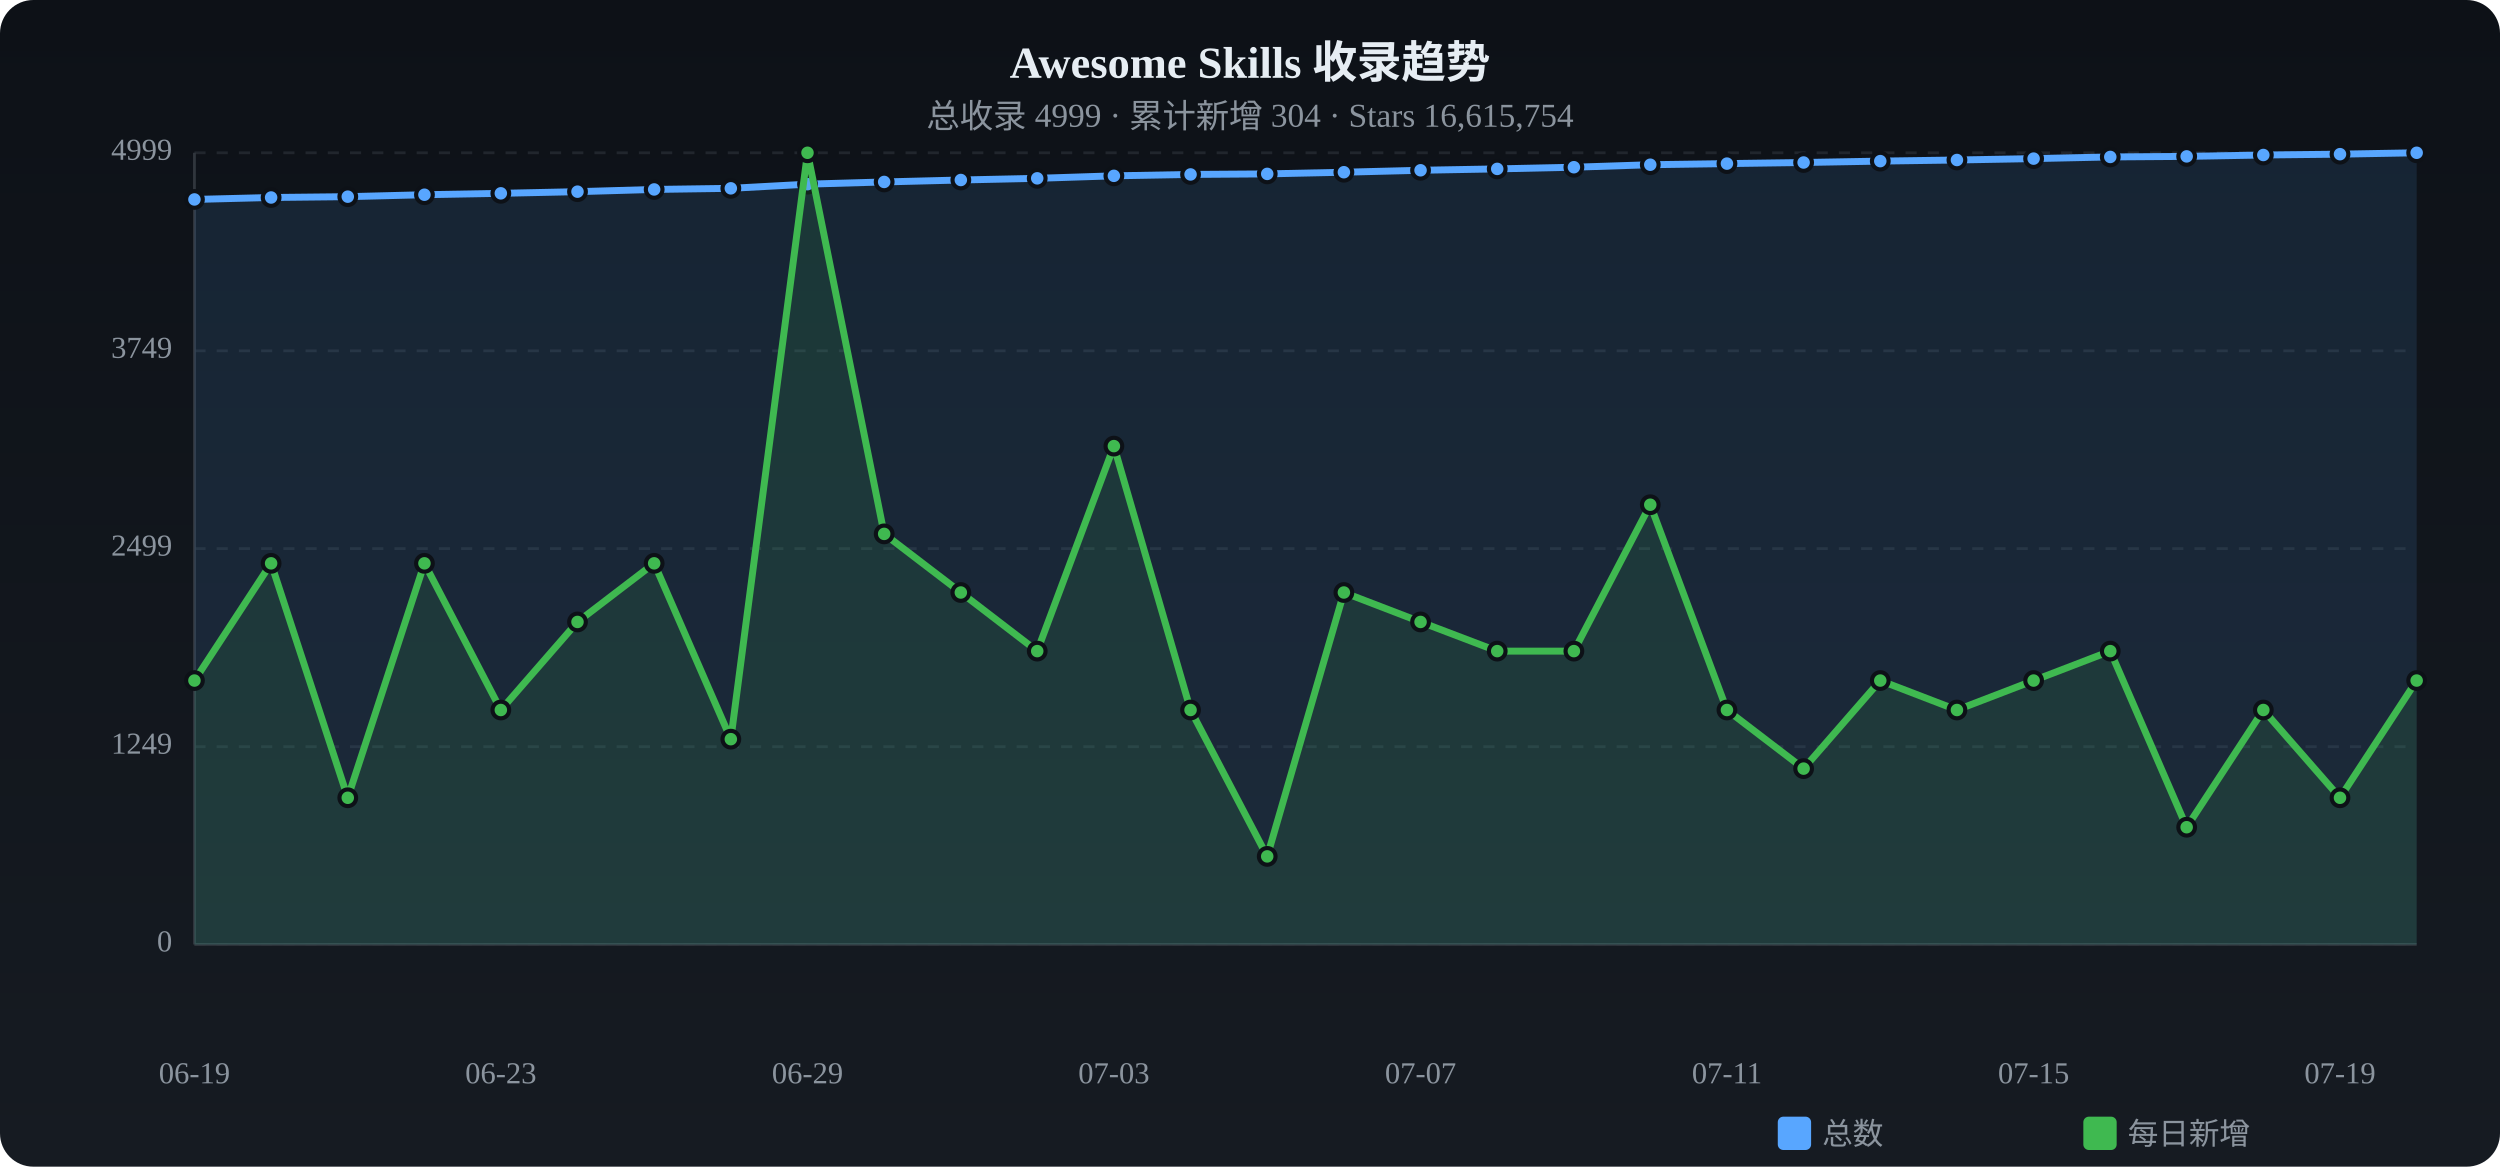
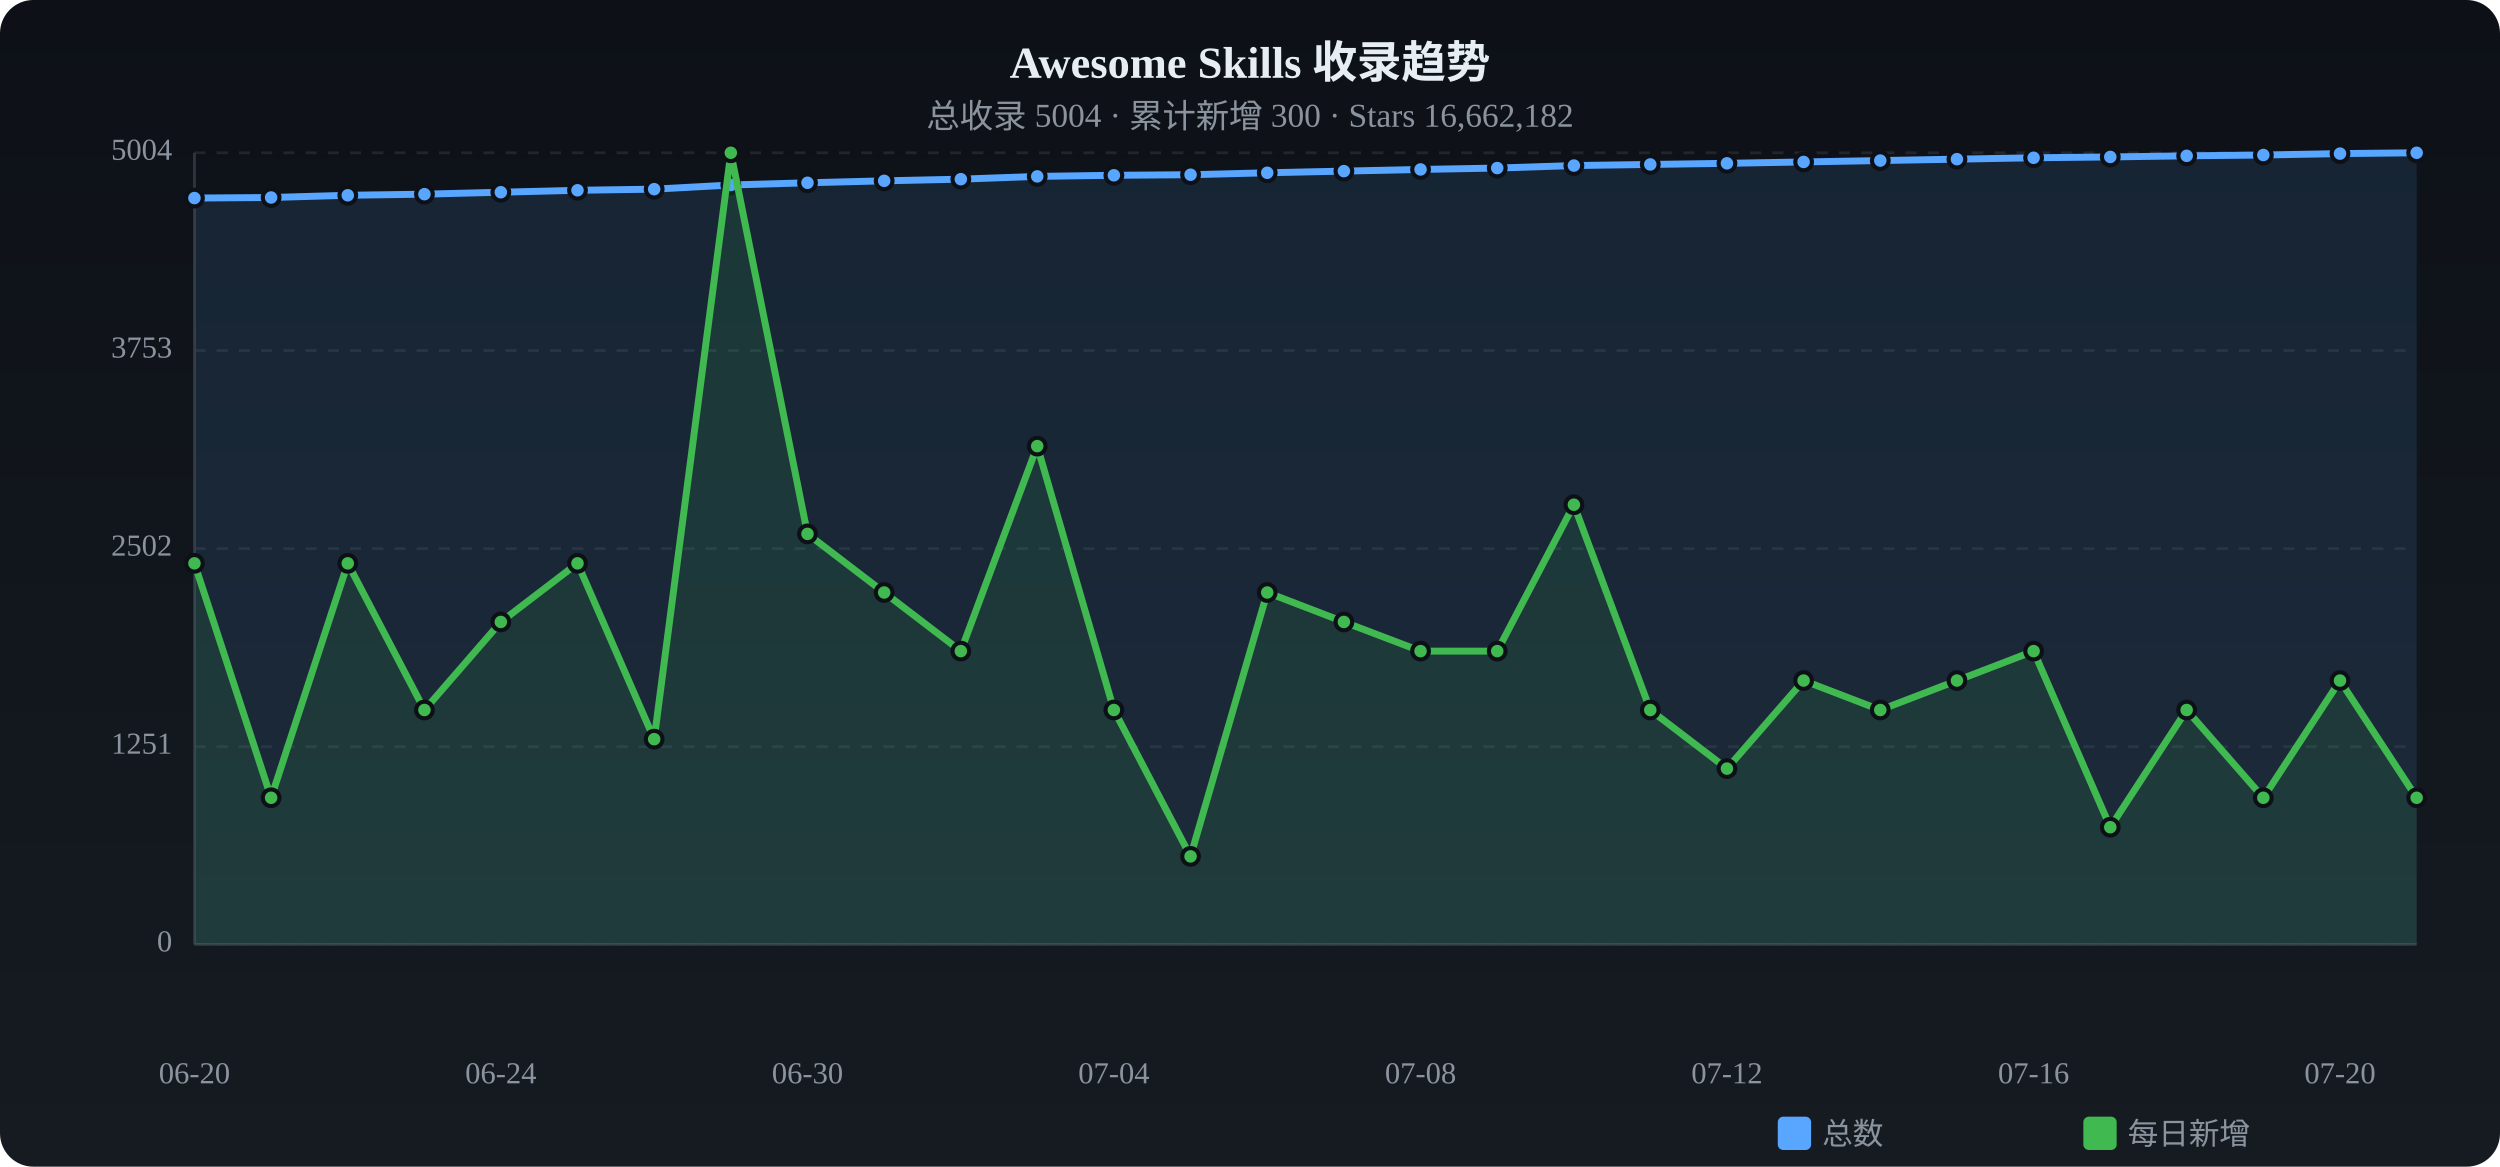
<svg xmlns="http://www.w3.org/2000/svg" viewBox="0 0 900 420" width="900" height="420">
  <defs>
    <linearGradient id="tbg" x1="0%" y1="0%" x2="0%" y2="100%">
      <stop offset="0%" stop-color="#0d1117" />
      <stop offset="100%" stop-color="#161b22" />
    </linearGradient>
  </defs>
  <rect width="900" height="420" rx="12" fill="url(#tbg)" />
  <text x="450.0" y="28" text-anchor="middle" fill="#e6edf3" font-size="16" font-weight="bold">Awesome Skills 收录趋势</text>
-   <text x="450.0" y="46" text-anchor="middle" fill="#8b949e" font-size="12">总收录 4999 · 累计新增 304 · Stars 16,615,754</text>
+   <text x="450.0" y="46" text-anchor="middle" fill="#8b949e" font-size="12">总收录 5004 · 累计新增 300 · Stars 16,662,182</text>
  <text x="62" y="340.0" text-anchor="end" fill="#8b949e" font-size="11" dominant-baseline="middle">0</text>
  <line x1="70" y1="340.0" x2="870" y2="340.0" stroke="#21262d" stroke-dasharray="4 4" />
-   <text x="62" y="268.8" text-anchor="end" fill="#8b949e" font-size="11" dominant-baseline="middle">1249</text>
+   <text x="62" y="268.8" text-anchor="end" fill="#8b949e" font-size="11" dominant-baseline="middle">1251</text>
  <line x1="70" y1="268.8" x2="870" y2="268.8" stroke="#21262d" stroke-dasharray="4 4" />
-   <text x="62" y="197.5" text-anchor="end" fill="#8b949e" font-size="11" dominant-baseline="middle">2499</text>
+   <text x="62" y="197.5" text-anchor="end" fill="#8b949e" font-size="11" dominant-baseline="middle">2502</text>
  <line x1="70" y1="197.5" x2="870" y2="197.5" stroke="#21262d" stroke-dasharray="4 4" />
-   <text x="62" y="126.3" text-anchor="end" fill="#8b949e" font-size="11" dominant-baseline="middle">3749</text>
-   <line x1="70" y1="126.3" x2="870" y2="126.3" stroke="#21262d" stroke-dasharray="4 4" />
-   <text x="62" y="55.0" text-anchor="end" fill="#8b949e" font-size="11" dominant-baseline="middle">4999</text>
+   <text x="62" y="126.2" text-anchor="end" fill="#8b949e" font-size="11" dominant-baseline="middle">3753</text>
+   <line x1="70" y1="126.2" x2="870" y2="126.2" stroke="#21262d" stroke-dasharray="4 4" />
+   <text x="62" y="55.0" text-anchor="end" fill="#8b949e" font-size="11" dominant-baseline="middle">5004</text>
  <line x1="70" y1="55.0" x2="870" y2="55.0" stroke="#21262d" stroke-dasharray="4 4" />
  <line x1="70" y1="55" x2="70" y2="340" stroke="#30363d" />
  <line x1="70" y1="340" x2="870" y2="340" stroke="#30363d" />
-   <path d="M70.0,71.8 L97.6,71.1 L125.2,70.8 L152.8,70.1 L180.3,69.6 L207.9,69.0 L235.5,68.2 L263.1,67.8 L290.7,66.3 L318.3,65.5 L345.9,64.8 L373.4,64.2 L401.0,63.3 L428.6,62.8 L456.2,62.6 L483.8,62.0 L511.4,61.3 L539.0,60.8 L566.6,60.2 L594.1,59.3 L621.7,58.9 L649.3,58.5 L676.9,58.0 L704.5,57.6 L732.1,57.1 L759.7,56.5 L787.2,56.3 L814.8,55.8 L842.4,55.5 L870.0,55.0 L870.0,340 L70.0,340 Z" fill="#58a6ff" opacity="0.12" />
-   <polyline points="70.0,71.8 97.6,71.1 125.2,70.8 152.8,70.1 180.3,69.6 207.9,69.0 235.5,68.2 263.1,67.8 290.7,66.3 318.3,65.5 345.9,64.8 373.4,64.2 401.0,63.3 428.6,62.8 456.2,62.6 483.8,62.0 511.4,61.3 539.0,60.8 566.6,60.2 594.1,59.3 621.7,58.9 649.3,58.5 676.9,58.0 704.5,57.6 732.1,57.1 759.7,56.5 787.2,56.3 814.8,55.8 842.4,55.5 870.0,55.0" fill="none" stroke="#58a6ff" stroke-width="2.5" stroke-linecap="round" stroke-linejoin="round" />
-   <circle cx="70.0" cy="71.8" r="3" fill="#58a6ff" stroke="#0d1117" stroke-width="1.5" />
+   <path d="M70.0,71.3 L97.6,71.1 L125.2,70.3 L152.8,69.9 L180.3,69.2 L207.9,68.5 L235.5,68.1 L263.1,66.6 L290.7,65.8 L318.3,65.1 L345.9,64.5 L373.4,63.5 L401.0,63.1 L428.6,62.9 L456.2,62.2 L483.8,61.6 L511.4,61.0 L539.0,60.5 L566.6,59.6 L594.1,59.2 L621.7,58.8 L649.3,58.3 L676.9,57.8 L704.5,57.3 L732.1,56.8 L759.7,56.5 L787.2,56.1 L814.8,55.8 L842.4,55.3 L870.0,55.0 L870.0,340 L70.0,340 Z" fill="#58a6ff" opacity="0.12" />
+   <polyline points="70.0,71.3 97.6,71.1 125.2,70.3 152.8,69.9 180.3,69.2 207.9,68.5 235.5,68.1 263.1,66.6 290.7,65.8 318.3,65.1 345.9,64.5 373.4,63.5 401.0,63.1 428.6,62.9 456.2,62.2 483.8,61.6 511.4,61.0 539.0,60.5 566.6,59.6 594.1,59.2 621.7,58.8 649.3,58.3 676.9,57.8 704.5,57.3 732.1,56.8 759.7,56.5 787.2,56.1 814.8,55.8 842.4,55.3 870.0,55.0" fill="none" stroke="#58a6ff" stroke-width="2.5" stroke-linecap="round" stroke-linejoin="round" />
+   <circle cx="70.0" cy="71.3" r="3" fill="#58a6ff" stroke="#0d1117" stroke-width="1.5" />
  <circle cx="97.6" cy="71.1" r="3" fill="#58a6ff" stroke="#0d1117" stroke-width="1.5" />
-   <circle cx="125.2" cy="70.8" r="3" fill="#58a6ff" stroke="#0d1117" stroke-width="1.5" />
-   <circle cx="152.8" cy="70.1" r="3" fill="#58a6ff" stroke="#0d1117" stroke-width="1.5" />
-   <circle cx="180.3" cy="69.6" r="3" fill="#58a6ff" stroke="#0d1117" stroke-width="1.5" />
-   <circle cx="207.9" cy="69.0" r="3" fill="#58a6ff" stroke="#0d1117" stroke-width="1.5" />
-   <circle cx="235.5" cy="68.2" r="3" fill="#58a6ff" stroke="#0d1117" stroke-width="1.5" />
-   <circle cx="263.1" cy="67.8" r="3" fill="#58a6ff" stroke="#0d1117" stroke-width="1.5" />
-   <circle cx="290.7" cy="66.3" r="3" fill="#58a6ff" stroke="#0d1117" stroke-width="1.5" />
-   <circle cx="318.3" cy="65.5" r="3" fill="#58a6ff" stroke="#0d1117" stroke-width="1.5" />
-   <circle cx="345.9" cy="64.8" r="3" fill="#58a6ff" stroke="#0d1117" stroke-width="1.5" />
-   <circle cx="373.4" cy="64.2" r="3" fill="#58a6ff" stroke="#0d1117" stroke-width="1.5" />
-   <circle cx="401.0" cy="63.3" r="3" fill="#58a6ff" stroke="#0d1117" stroke-width="1.5" />
-   <circle cx="428.6" cy="62.8" r="3" fill="#58a6ff" stroke="#0d1117" stroke-width="1.5" />
-   <circle cx="456.2" cy="62.6" r="3" fill="#58a6ff" stroke="#0d1117" stroke-width="1.5" />
-   <circle cx="483.8" cy="62.0" r="3" fill="#58a6ff" stroke="#0d1117" stroke-width="1.5" />
-   <circle cx="511.4" cy="61.3" r="3" fill="#58a6ff" stroke="#0d1117" stroke-width="1.5" />
-   <circle cx="539.0" cy="60.8" r="3" fill="#58a6ff" stroke="#0d1117" stroke-width="1.5" />
-   <circle cx="566.6" cy="60.2" r="3" fill="#58a6ff" stroke="#0d1117" stroke-width="1.5" />
-   <circle cx="594.1" cy="59.3" r="3" fill="#58a6ff" stroke="#0d1117" stroke-width="1.5" />
-   <circle cx="621.7" cy="58.9" r="3" fill="#58a6ff" stroke="#0d1117" stroke-width="1.5" />
-   <circle cx="649.3" cy="58.5" r="3" fill="#58a6ff" stroke="#0d1117" stroke-width="1.5" />
-   <circle cx="676.9" cy="58.0" r="3" fill="#58a6ff" stroke="#0d1117" stroke-width="1.5" />
-   <circle cx="704.5" cy="57.6" r="3" fill="#58a6ff" stroke="#0d1117" stroke-width="1.5" />
-   <circle cx="732.1" cy="57.1" r="3" fill="#58a6ff" stroke="#0d1117" stroke-width="1.5" />
+   <circle cx="125.2" cy="70.3" r="3" fill="#58a6ff" stroke="#0d1117" stroke-width="1.5" />
+   <circle cx="152.8" cy="69.9" r="3" fill="#58a6ff" stroke="#0d1117" stroke-width="1.5" />
+   <circle cx="180.3" cy="69.2" r="3" fill="#58a6ff" stroke="#0d1117" stroke-width="1.5" />
+   <circle cx="207.9" cy="68.5" r="3" fill="#58a6ff" stroke="#0d1117" stroke-width="1.5" />
+   <circle cx="235.5" cy="68.1" r="3" fill="#58a6ff" stroke="#0d1117" stroke-width="1.5" />
+   <circle cx="263.1" cy="66.6" r="3" fill="#58a6ff" stroke="#0d1117" stroke-width="1.5" />
+   <circle cx="290.7" cy="65.8" r="3" fill="#58a6ff" stroke="#0d1117" stroke-width="1.5" />
+   <circle cx="318.3" cy="65.1" r="3" fill="#58a6ff" stroke="#0d1117" stroke-width="1.5" />
+   <circle cx="345.9" cy="64.5" r="3" fill="#58a6ff" stroke="#0d1117" stroke-width="1.5" />
+   <circle cx="373.4" cy="63.5" r="3" fill="#58a6ff" stroke="#0d1117" stroke-width="1.5" />
+   <circle cx="401.0" cy="63.1" r="3" fill="#58a6ff" stroke="#0d1117" stroke-width="1.5" />
+   <circle cx="428.6" cy="62.9" r="3" fill="#58a6ff" stroke="#0d1117" stroke-width="1.5" />
+   <circle cx="456.2" cy="62.2" r="3" fill="#58a6ff" stroke="#0d1117" stroke-width="1.5" />
+   <circle cx="483.8" cy="61.6" r="3" fill="#58a6ff" stroke="#0d1117" stroke-width="1.5" />
+   <circle cx="511.4" cy="61.0" r="3" fill="#58a6ff" stroke="#0d1117" stroke-width="1.5" />
+   <circle cx="539.0" cy="60.5" r="3" fill="#58a6ff" stroke="#0d1117" stroke-width="1.5" />
+   <circle cx="566.6" cy="59.6" r="3" fill="#58a6ff" stroke="#0d1117" stroke-width="1.5" />
+   <circle cx="594.1" cy="59.2" r="3" fill="#58a6ff" stroke="#0d1117" stroke-width="1.5" />
+   <circle cx="621.7" cy="58.8" r="3" fill="#58a6ff" stroke="#0d1117" stroke-width="1.5" />
+   <circle cx="649.3" cy="58.3" r="3" fill="#58a6ff" stroke="#0d1117" stroke-width="1.5" />
+   <circle cx="676.9" cy="57.8" r="3" fill="#58a6ff" stroke="#0d1117" stroke-width="1.5" />
+   <circle cx="704.5" cy="57.3" r="3" fill="#58a6ff" stroke="#0d1117" stroke-width="1.5" />
+   <circle cx="732.1" cy="56.8" r="3" fill="#58a6ff" stroke="#0d1117" stroke-width="1.5" />
  <circle cx="759.7" cy="56.5" r="3" fill="#58a6ff" stroke="#0d1117" stroke-width="1.5" />
-   <circle cx="787.2" cy="56.3" r="3" fill="#58a6ff" stroke="#0d1117" stroke-width="1.5" />
+   <circle cx="787.2" cy="56.1" r="3" fill="#58a6ff" stroke="#0d1117" stroke-width="1.5" />
  <circle cx="814.8" cy="55.8" r="3" fill="#58a6ff" stroke="#0d1117" stroke-width="1.5" />
-   <circle cx="842.4" cy="55.5" r="3" fill="#58a6ff" stroke="#0d1117" stroke-width="1.5" />
+   <circle cx="842.4" cy="55.3" r="3" fill="#58a6ff" stroke="#0d1117" stroke-width="1.5" />
  <circle cx="870.0" cy="55.0" r="3" fill="#58a6ff" stroke="#0d1117" stroke-width="1.5" />
-   <path d="M70.0,245.0 L97.6,202.8 L125.2,287.2 L152.8,202.8 L180.3,255.6 L207.9,223.9 L235.5,202.8 L263.1,266.1 L290.7,55.0 L318.3,192.2 L345.9,213.3 L373.4,234.4 L401.0,160.6 L428.6,255.6 L456.2,308.3 L483.8,213.3 L511.4,223.9 L539.0,234.4 L566.6,234.4 L594.1,181.7 L621.7,255.6 L649.3,276.7 L676.9,245.0 L704.5,255.6 L732.1,245.0 L759.7,234.4 L787.2,297.8 L814.8,255.6 L842.4,287.2 L870.0,245.0 L870.0,340 L70.0,340 Z" fill="#3fb950" opacity="0.12" />
-   <polyline points="70.0,245.0 97.6,202.8 125.2,287.2 152.8,202.8 180.3,255.6 207.9,223.9 235.5,202.8 263.1,266.1 290.7,55.0 318.3,192.2 345.9,213.3 373.4,234.4 401.0,160.6 428.6,255.6 456.2,308.3 483.8,213.3 511.4,223.9 539.0,234.4 566.6,234.4 594.1,181.7 621.7,255.6 649.3,276.7 676.9,245.0 704.5,255.6 732.1,245.0 759.7,234.4 787.2,297.8 814.8,255.6 842.4,287.2 870.0,245.0" fill="none" stroke="#3fb950" stroke-width="2.5" stroke-linecap="round" stroke-linejoin="round" />
-   <circle cx="70.0" cy="245.0" r="3" fill="#3fb950" stroke="#0d1117" stroke-width="1.5" />
-   <circle cx="97.6" cy="202.8" r="3" fill="#3fb950" stroke="#0d1117" stroke-width="1.5" />
-   <circle cx="125.2" cy="287.2" r="3" fill="#3fb950" stroke="#0d1117" stroke-width="1.5" />
-   <circle cx="152.8" cy="202.8" r="3" fill="#3fb950" stroke="#0d1117" stroke-width="1.5" />
-   <circle cx="180.3" cy="255.6" r="3" fill="#3fb950" stroke="#0d1117" stroke-width="1.5" />
-   <circle cx="207.9" cy="223.9" r="3" fill="#3fb950" stroke="#0d1117" stroke-width="1.5" />
-   <circle cx="235.5" cy="202.8" r="3" fill="#3fb950" stroke="#0d1117" stroke-width="1.5" />
-   <circle cx="263.1" cy="266.1" r="3" fill="#3fb950" stroke="#0d1117" stroke-width="1.5" />
-   <circle cx="290.7" cy="55.0" r="3" fill="#3fb950" stroke="#0d1117" stroke-width="1.5" />
-   <circle cx="318.3" cy="192.2" r="3" fill="#3fb950" stroke="#0d1117" stroke-width="1.5" />
-   <circle cx="345.9" cy="213.3" r="3" fill="#3fb950" stroke="#0d1117" stroke-width="1.5" />
-   <circle cx="373.4" cy="234.4" r="3" fill="#3fb950" stroke="#0d1117" stroke-width="1.5" />
-   <circle cx="401.0" cy="160.6" r="3" fill="#3fb950" stroke="#0d1117" stroke-width="1.5" />
-   <circle cx="428.6" cy="255.6" r="3" fill="#3fb950" stroke="#0d1117" stroke-width="1.5" />
-   <circle cx="456.2" cy="308.3" r="3" fill="#3fb950" stroke="#0d1117" stroke-width="1.5" />
-   <circle cx="483.8" cy="213.3" r="3" fill="#3fb950" stroke="#0d1117" stroke-width="1.5" />
-   <circle cx="511.4" cy="223.9" r="3" fill="#3fb950" stroke="#0d1117" stroke-width="1.5" />
+   <path d="M70.0,202.8 L97.6,287.2 L125.2,202.8 L152.8,255.6 L180.3,223.9 L207.9,202.8 L235.5,266.1 L263.1,55.0 L290.7,192.2 L318.3,213.3 L345.9,234.4 L373.4,160.6 L401.0,255.6 L428.6,308.3 L456.2,213.3 L483.8,223.9 L511.4,234.4 L539.0,234.4 L566.6,181.7 L594.1,255.6 L621.7,276.7 L649.3,245.0 L676.9,255.6 L704.5,245.0 L732.1,234.4 L759.7,297.8 L787.2,255.6 L814.8,287.2 L842.4,245.0 L870.0,287.2 L870.0,340 L70.0,340 Z" fill="#3fb950" opacity="0.12" />
+   <polyline points="70.0,202.8 97.6,287.2 125.2,202.8 152.8,255.6 180.3,223.9 207.9,202.8 235.5,266.1 263.1,55.0 290.7,192.2 318.3,213.3 345.9,234.4 373.4,160.6 401.0,255.6 428.6,308.3 456.2,213.3 483.8,223.9 511.4,234.4 539.0,234.4 566.6,181.7 594.1,255.6 621.7,276.7 649.3,245.0 676.9,255.6 704.5,245.0 732.1,234.4 759.7,297.8 787.2,255.6 814.8,287.2 842.4,245.0 870.0,287.2" fill="none" stroke="#3fb950" stroke-width="2.5" stroke-linecap="round" stroke-linejoin="round" />
+   <circle cx="70.0" cy="202.8" r="3" fill="#3fb950" stroke="#0d1117" stroke-width="1.5" />
+   <circle cx="97.6" cy="287.2" r="3" fill="#3fb950" stroke="#0d1117" stroke-width="1.5" />
+   <circle cx="125.2" cy="202.8" r="3" fill="#3fb950" stroke="#0d1117" stroke-width="1.5" />
+   <circle cx="152.8" cy="255.6" r="3" fill="#3fb950" stroke="#0d1117" stroke-width="1.5" />
+   <circle cx="180.3" cy="223.9" r="3" fill="#3fb950" stroke="#0d1117" stroke-width="1.5" />
+   <circle cx="207.9" cy="202.8" r="3" fill="#3fb950" stroke="#0d1117" stroke-width="1.5" />
+   <circle cx="235.5" cy="266.1" r="3" fill="#3fb950" stroke="#0d1117" stroke-width="1.5" />
+   <circle cx="263.1" cy="55.0" r="3" fill="#3fb950" stroke="#0d1117" stroke-width="1.5" />
+   <circle cx="290.7" cy="192.2" r="3" fill="#3fb950" stroke="#0d1117" stroke-width="1.5" />
+   <circle cx="318.3" cy="213.3" r="3" fill="#3fb950" stroke="#0d1117" stroke-width="1.5" />
+   <circle cx="345.9" cy="234.4" r="3" fill="#3fb950" stroke="#0d1117" stroke-width="1.5" />
+   <circle cx="373.4" cy="160.6" r="3" fill="#3fb950" stroke="#0d1117" stroke-width="1.5" />
+   <circle cx="401.0" cy="255.6" r="3" fill="#3fb950" stroke="#0d1117" stroke-width="1.5" />
+   <circle cx="428.6" cy="308.3" r="3" fill="#3fb950" stroke="#0d1117" stroke-width="1.5" />
+   <circle cx="456.2" cy="213.3" r="3" fill="#3fb950" stroke="#0d1117" stroke-width="1.5" />
+   <circle cx="483.8" cy="223.9" r="3" fill="#3fb950" stroke="#0d1117" stroke-width="1.5" />
+   <circle cx="511.4" cy="234.4" r="3" fill="#3fb950" stroke="#0d1117" stroke-width="1.5" />
  <circle cx="539.0" cy="234.4" r="3" fill="#3fb950" stroke="#0d1117" stroke-width="1.5" />
-   <circle cx="566.6" cy="234.4" r="3" fill="#3fb950" stroke="#0d1117" stroke-width="1.5" />
-   <circle cx="594.1" cy="181.7" r="3" fill="#3fb950" stroke="#0d1117" stroke-width="1.5" />
-   <circle cx="621.7" cy="255.6" r="3" fill="#3fb950" stroke="#0d1117" stroke-width="1.5" />
-   <circle cx="649.3" cy="276.7" r="3" fill="#3fb950" stroke="#0d1117" stroke-width="1.5" />
-   <circle cx="676.9" cy="245.0" r="3" fill="#3fb950" stroke="#0d1117" stroke-width="1.5" />
-   <circle cx="704.5" cy="255.6" r="3" fill="#3fb950" stroke="#0d1117" stroke-width="1.5" />
-   <circle cx="732.1" cy="245.0" r="3" fill="#3fb950" stroke="#0d1117" stroke-width="1.5" />
-   <circle cx="759.7" cy="234.4" r="3" fill="#3fb950" stroke="#0d1117" stroke-width="1.5" />
-   <circle cx="787.2" cy="297.8" r="3" fill="#3fb950" stroke="#0d1117" stroke-width="1.5" />
-   <circle cx="814.8" cy="255.6" r="3" fill="#3fb950" stroke="#0d1117" stroke-width="1.5" />
-   <circle cx="842.4" cy="287.2" r="3" fill="#3fb950" stroke="#0d1117" stroke-width="1.5" />
-   <circle cx="870.0" cy="245.0" r="3" fill="#3fb950" stroke="#0d1117" stroke-width="1.5" />
-   <text x="70.0" y="390" text-anchor="middle" fill="#8b949e" font-size="11">06-19</text>
-   <text x="180.3" y="390" text-anchor="middle" fill="#8b949e" font-size="11">06-23</text>
-   <text x="290.7" y="390" text-anchor="middle" fill="#8b949e" font-size="11">06-29</text>
-   <text x="401.0" y="390" text-anchor="middle" fill="#8b949e" font-size="11">07-03</text>
-   <text x="511.4" y="390" text-anchor="middle" fill="#8b949e" font-size="11">07-07</text>
-   <text x="621.7" y="390" text-anchor="middle" fill="#8b949e" font-size="11">07-11</text>
-   <text x="732.1" y="390" text-anchor="middle" fill="#8b949e" font-size="11">07-15</text>
-   <text x="842.4" y="390" text-anchor="middle" fill="#8b949e" font-size="11">07-19</text>
+   <circle cx="566.6" cy="181.7" r="3" fill="#3fb950" stroke="#0d1117" stroke-width="1.5" />
+   <circle cx="594.1" cy="255.6" r="3" fill="#3fb950" stroke="#0d1117" stroke-width="1.5" />
+   <circle cx="621.7" cy="276.7" r="3" fill="#3fb950" stroke="#0d1117" stroke-width="1.5" />
+   <circle cx="649.3" cy="245.0" r="3" fill="#3fb950" stroke="#0d1117" stroke-width="1.5" />
+   <circle cx="676.9" cy="255.6" r="3" fill="#3fb950" stroke="#0d1117" stroke-width="1.5" />
+   <circle cx="704.5" cy="245.0" r="3" fill="#3fb950" stroke="#0d1117" stroke-width="1.5" />
+   <circle cx="732.1" cy="234.4" r="3" fill="#3fb950" stroke="#0d1117" stroke-width="1.5" />
+   <circle cx="759.7" cy="297.8" r="3" fill="#3fb950" stroke="#0d1117" stroke-width="1.5" />
+   <circle cx="787.2" cy="255.6" r="3" fill="#3fb950" stroke="#0d1117" stroke-width="1.5" />
+   <circle cx="814.8" cy="287.2" r="3" fill="#3fb950" stroke="#0d1117" stroke-width="1.5" />
+   <circle cx="842.4" cy="245.0" r="3" fill="#3fb950" stroke="#0d1117" stroke-width="1.5" />
+   <circle cx="870.0" cy="287.2" r="3" fill="#3fb950" stroke="#0d1117" stroke-width="1.5" />
+   <text x="70.0" y="390" text-anchor="middle" fill="#8b949e" font-size="11">06-20</text>
+   <text x="180.3" y="390" text-anchor="middle" fill="#8b949e" font-size="11">06-24</text>
+   <text x="290.7" y="390" text-anchor="middle" fill="#8b949e" font-size="11">06-30</text>
+   <text x="401.0" y="390" text-anchor="middle" fill="#8b949e" font-size="11">07-04</text>
+   <text x="511.4" y="390" text-anchor="middle" fill="#8b949e" font-size="11">07-08</text>
+   <text x="621.7" y="390" text-anchor="middle" fill="#8b949e" font-size="11">07-12</text>
+   <text x="732.1" y="390" text-anchor="middle" fill="#8b949e" font-size="11">07-16</text>
+   <text x="842.4" y="390" text-anchor="middle" fill="#8b949e" font-size="11">07-20</text>
  <rect x="640" y="402" width="12" height="12" rx="2" fill="#58a6ff" />
  <text x="656" y="412" fill="#8b949e" font-size="11">总数</text>
  <rect x="750" y="402" width="12" height="12" rx="2" fill="#3fb950" />
  <text x="766" y="412" fill="#8b949e" font-size="11">每日新增</text>
</svg>
